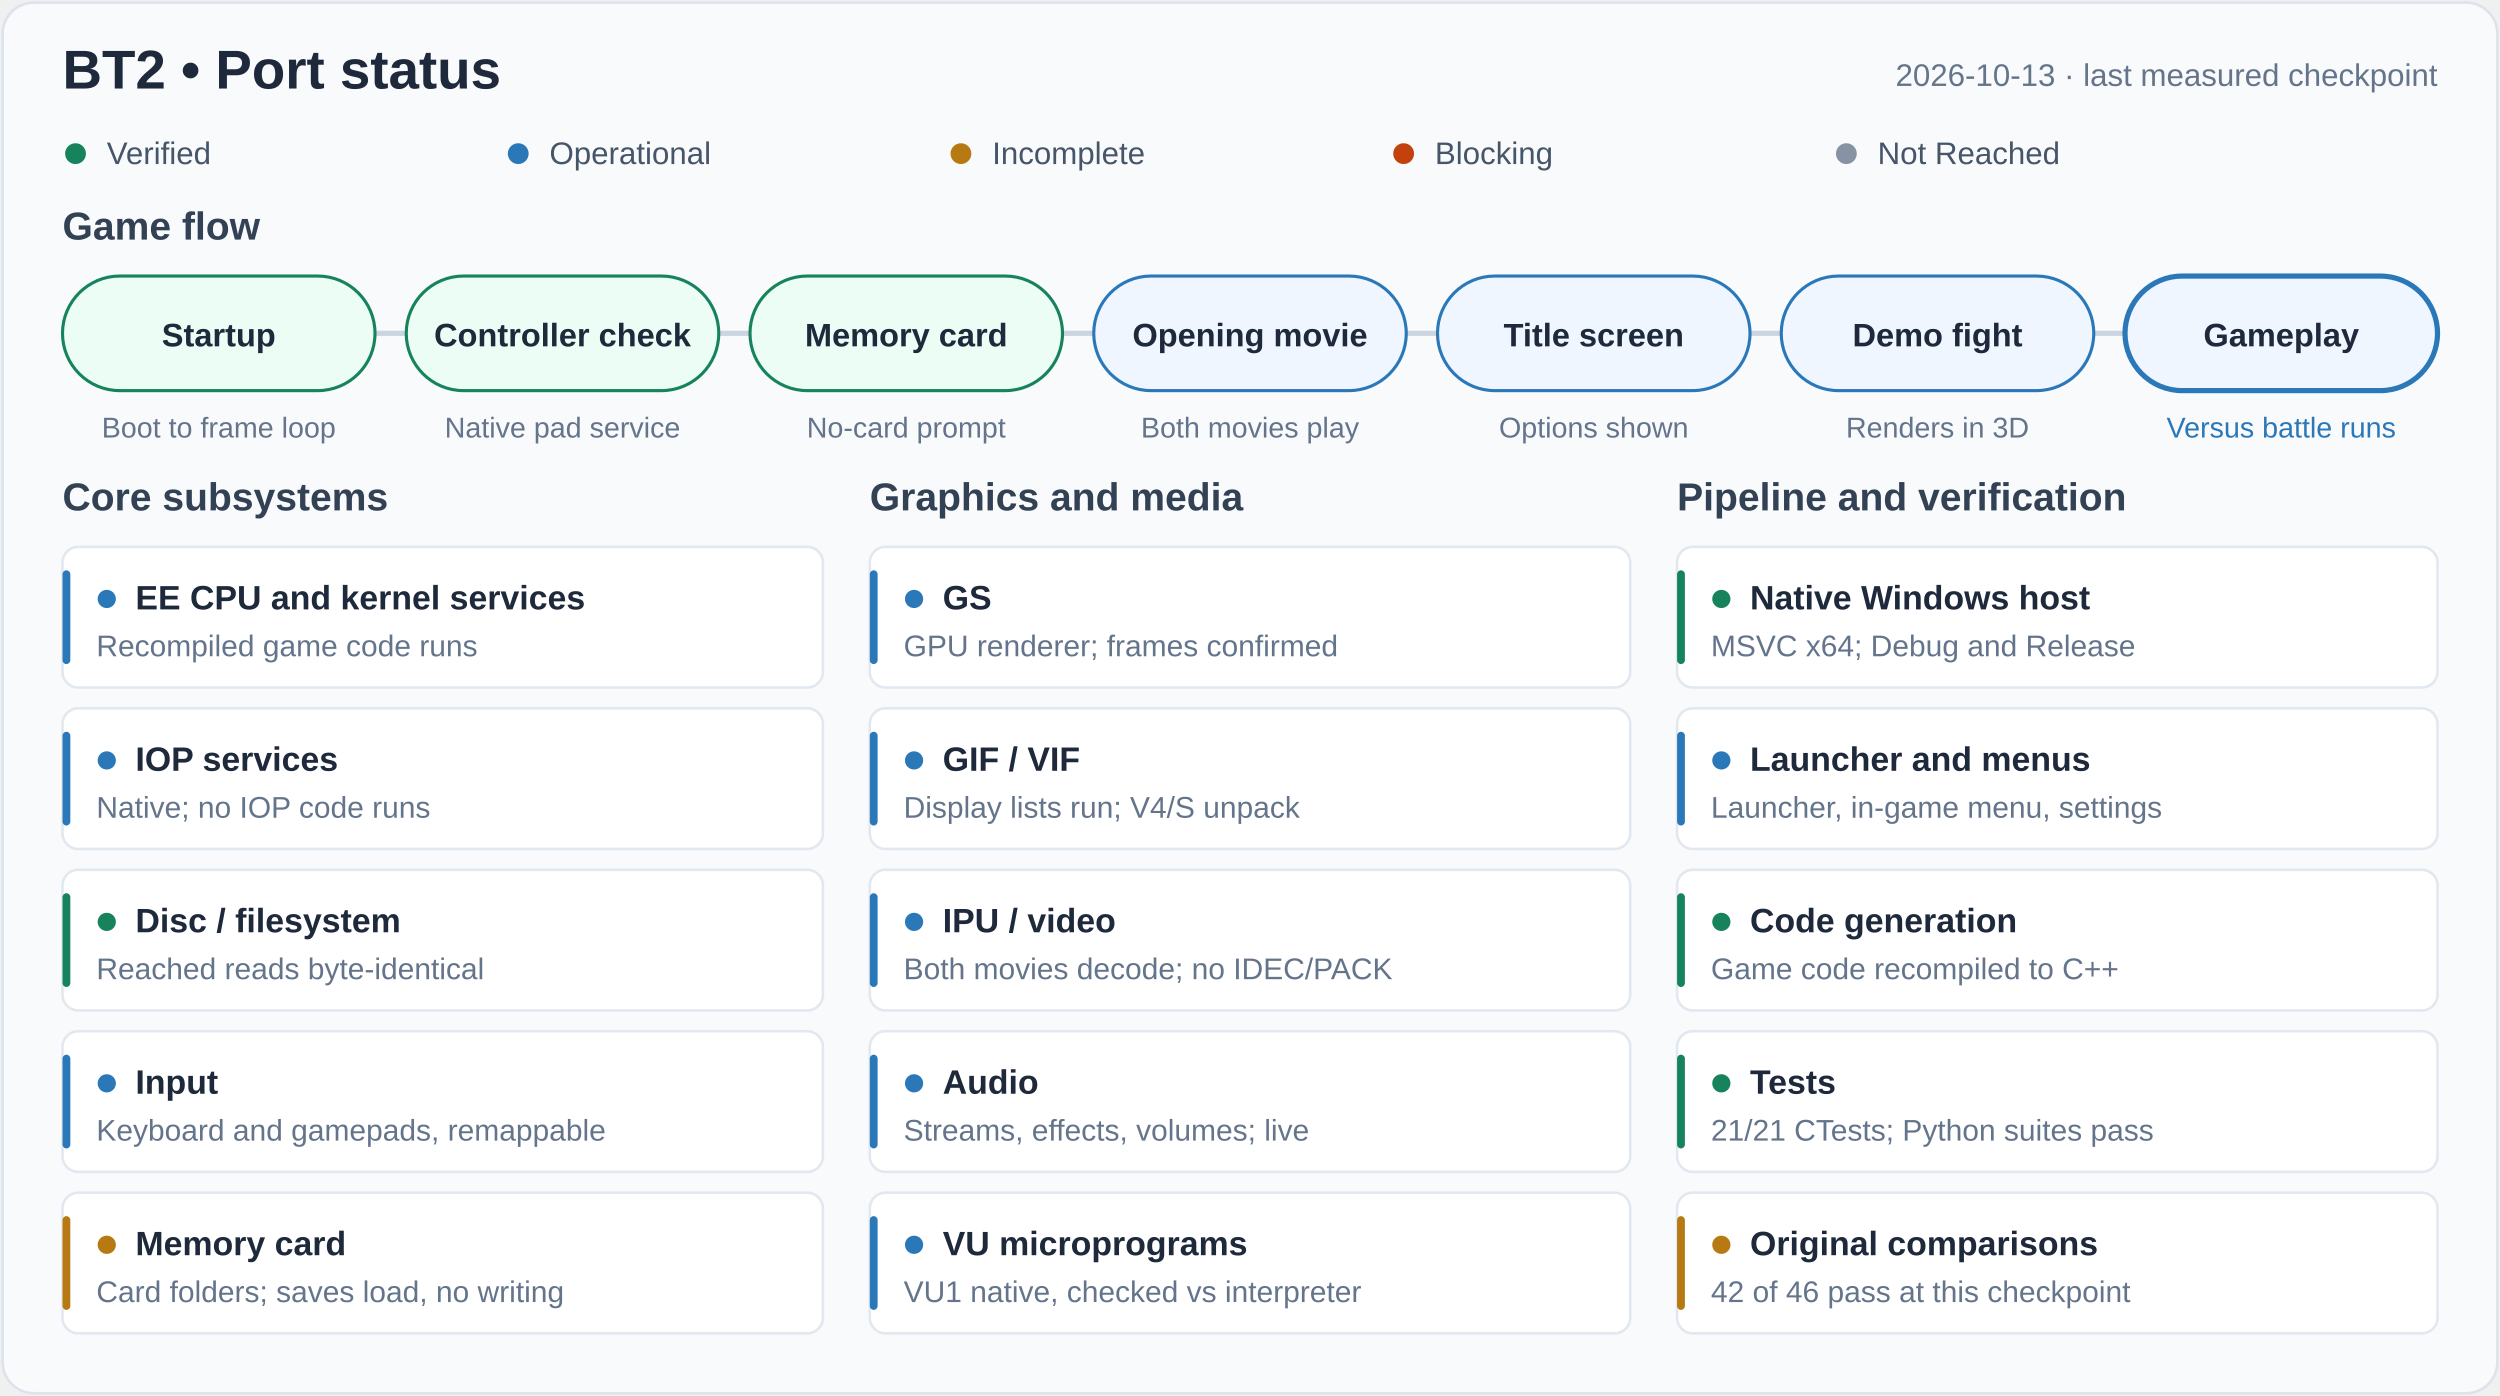
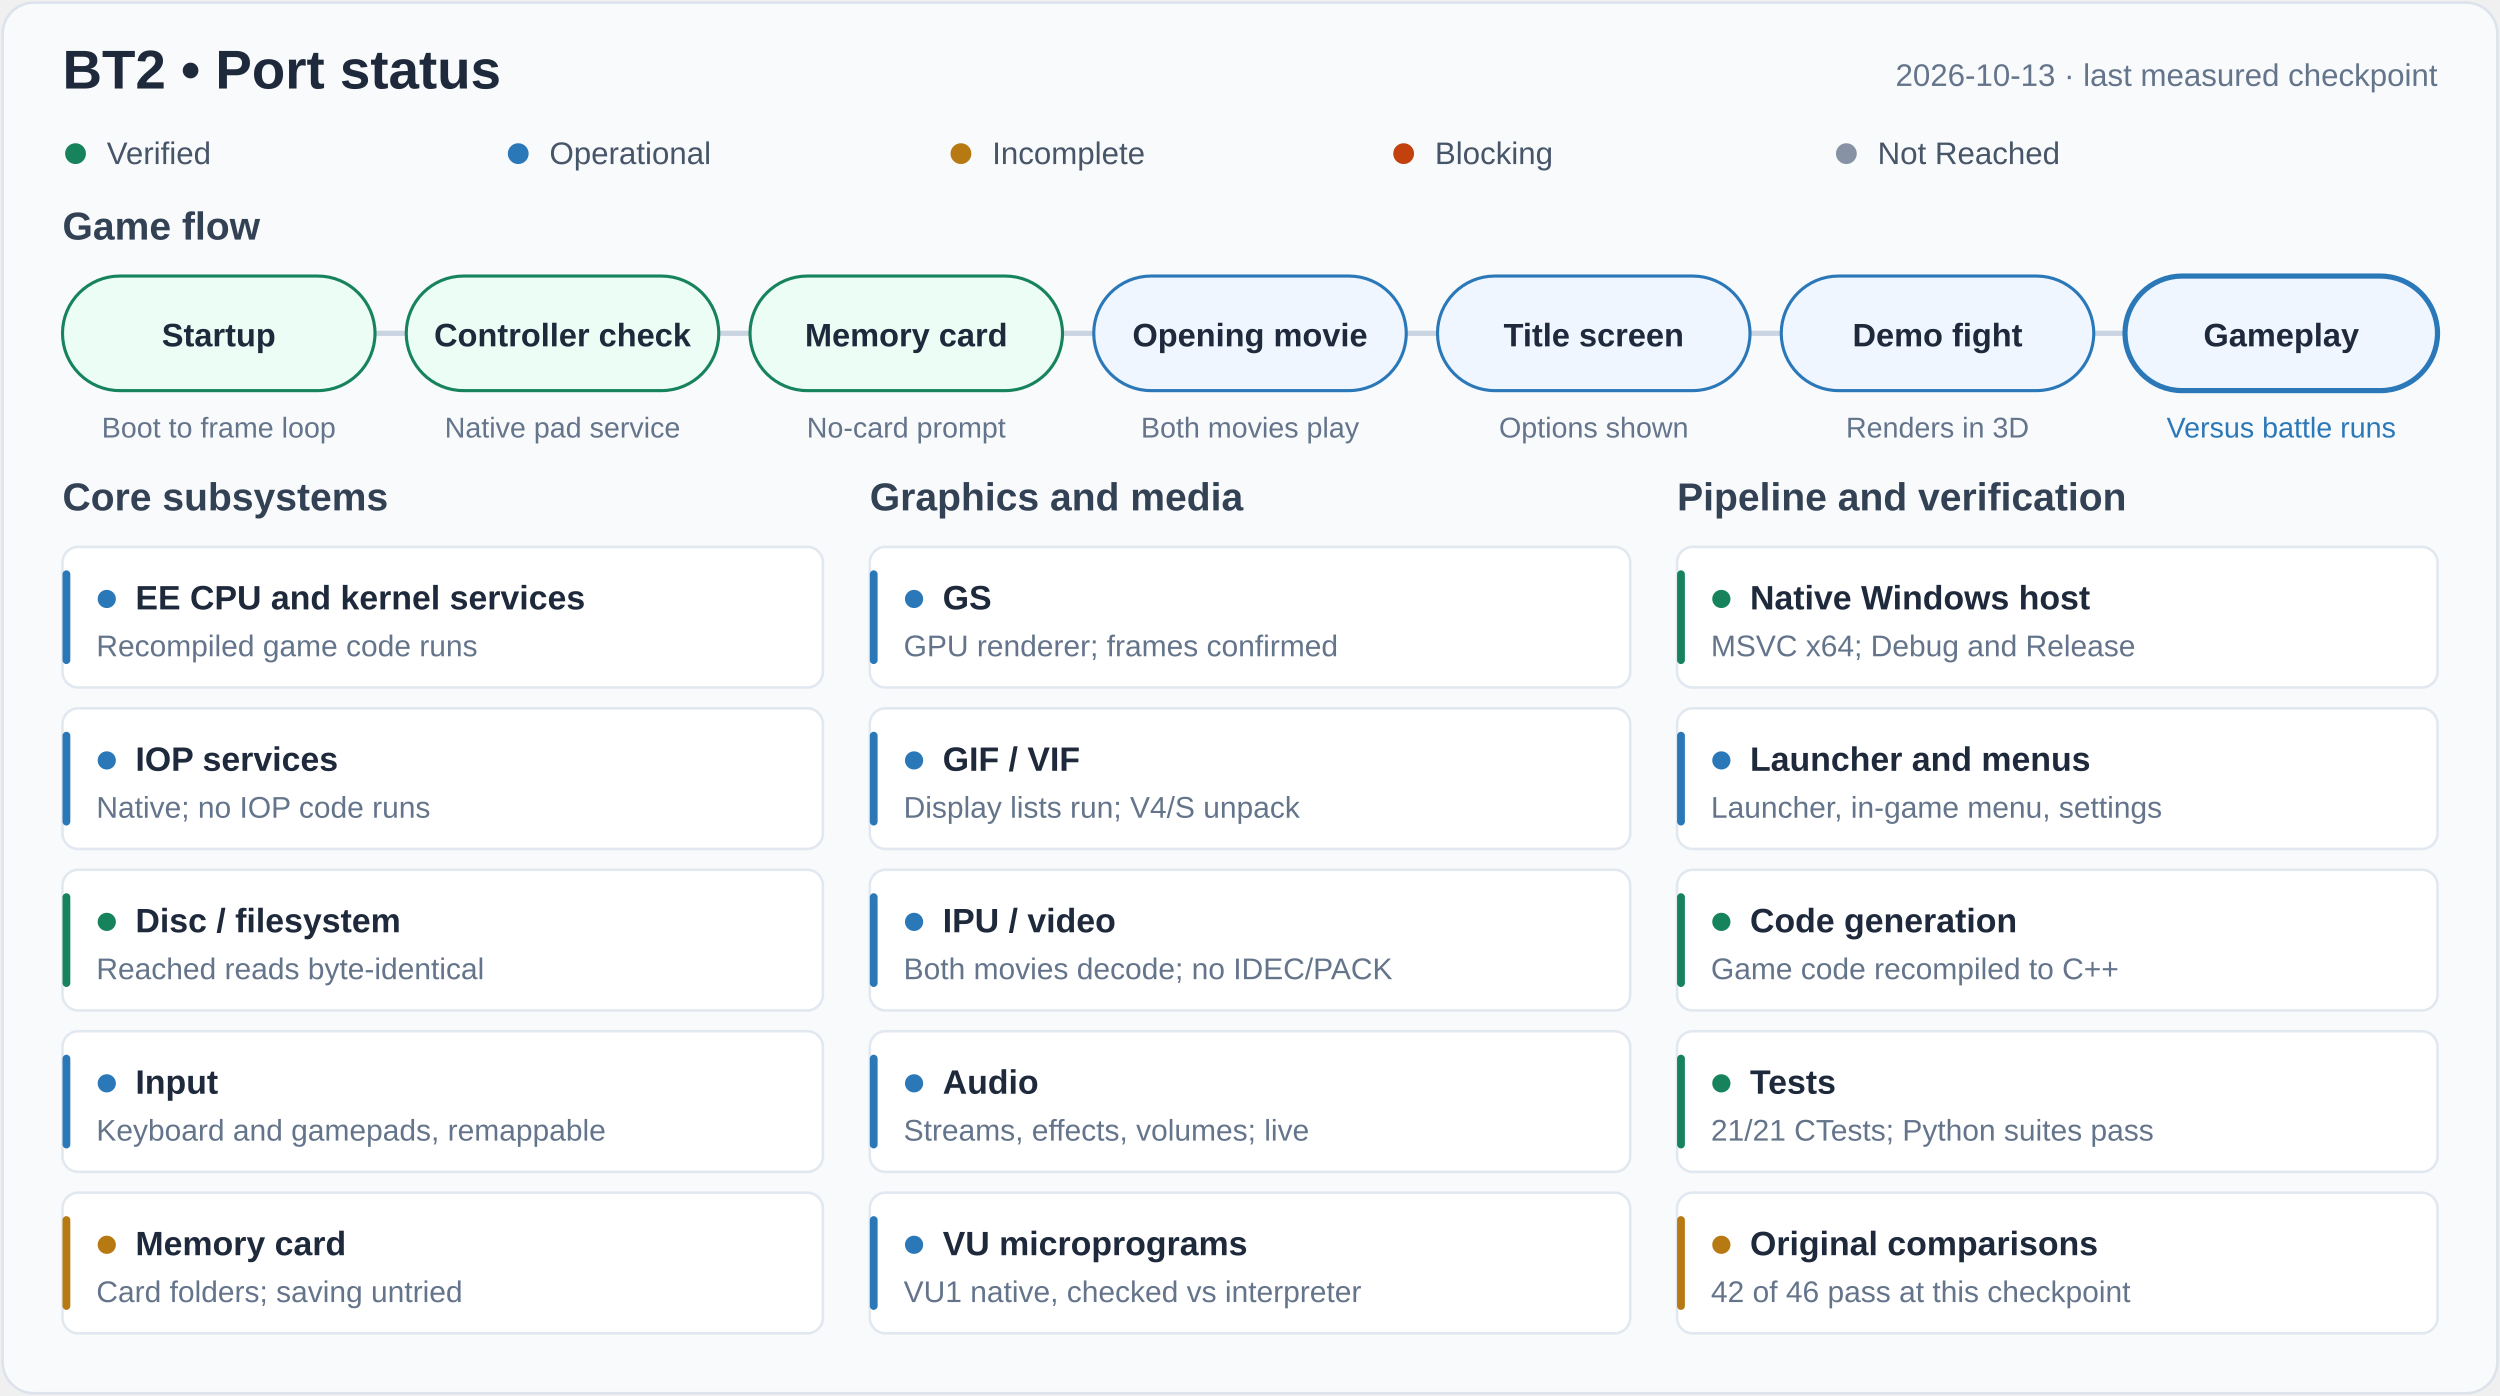
<svg xmlns="http://www.w3.org/2000/svg" width="960" height="536" viewBox="0 0 960 536" role="img" aria-labelledby="title desc">
  <rect x="1" y="1" width="958" height="534" rx="12" fill="#f8fafc" stroke="#dce3eb" />
  <g font-family="Segoe UI,Arial,sans-serif">
    <text x="24" y="34" font-size="21" font-weight="600" fill="#1e293b">BT2 • Port status</text>
    <text x="936" y="33" text-anchor="end" font-size="12" fill="#64748b">2026-10-13 · last measured checkpoint</text>
    <circle cx="29" cy="59" r="4" fill="#16835d" />
    <text x="41" y="63" font-size="12" fill="#475569">Verified</text>
    <circle cx="199" cy="59" r="4" fill="#2b78b8" />
    <text x="211" y="63" font-size="12" fill="#475569">Operational</text>
    <circle cx="369" cy="59" r="4" fill="#b77912" />
    <text x="381" y="63" font-size="12" fill="#475569">Incomplete</text>
    <circle cx="539" cy="59" r="4" fill="#c2410c" />
    <text x="551" y="63" font-size="12" fill="#475569">Blocking</text>
    <circle cx="709" cy="59" r="4" fill="#8793a5" />
    <text x="721" y="63" font-size="12" fill="#475569">Not Reached</text>
    <text x="24" y="92" font-size="15" font-weight="600" fill="#334155">Game flow</text>
    <line x1="84.0" y1="128" x2="876.0" y2="128" stroke="#cbd5e1" stroke-width="2" />
    <g>
      <rect x="24.0" y="106" width="120.0" height="44" rx="22" fill="#ecfdf5" stroke="#16835d" stroke-width="1.2" />
      <text x="84.0" y="133" text-anchor="middle" font-size="12.5" font-weight="600" fill="#1e293b">Startup</text>
      <text x="84.0" y="168" text-anchor="middle" font-size="11" fill="#64748b">Boot to frame loop</text>
    </g>
    <g>
      <rect x="156.0" y="106" width="120.0" height="44" rx="22" fill="#ecfdf5" stroke="#16835d" stroke-width="1.2" />
      <text x="216.0" y="133" text-anchor="middle" font-size="12.5" font-weight="600" fill="#1e293b">Controller check</text>
      <text x="216.0" y="168" text-anchor="middle" font-size="11" fill="#64748b">Native pad service</text>
    </g>
    <g>
      <rect x="288.0" y="106" width="120.0" height="44" rx="22" fill="#ecfdf5" stroke="#16835d" stroke-width="1.2" />
      <text x="348.0" y="133" text-anchor="middle" font-size="12.5" font-weight="600" fill="#1e293b">Memory card</text>
      <text x="348.0" y="168" text-anchor="middle" font-size="11" fill="#64748b">No-card prompt</text>
    </g>
    <g>
      <rect x="420.0" y="106" width="120.0" height="44" rx="22" fill="#eff6ff" stroke="#2b78b8" stroke-width="1.2" />
      <text x="480.0" y="133" text-anchor="middle" font-size="12.5" font-weight="600" fill="#1e293b">Opening movie</text>
      <text x="480.0" y="168" text-anchor="middle" font-size="11" fill="#64748b">Both movies play</text>
    </g>
    <g>
      <rect x="552.0" y="106" width="120.0" height="44" rx="22" fill="#eff6ff" stroke="#2b78b8" stroke-width="1.2" />
      <text x="612.0" y="133" text-anchor="middle" font-size="12.5" font-weight="600" fill="#1e293b">Title screen</text>
      <text x="612.0" y="168" text-anchor="middle" font-size="11" fill="#64748b">Options shown</text>
    </g>
    <g>
      <rect x="684.0" y="106" width="120.0" height="44" rx="22" fill="#eff6ff" stroke="#2b78b8" stroke-width="1.2" />
      <text x="744.0" y="133" text-anchor="middle" font-size="12.5" font-weight="600" fill="#1e293b">Demo fight</text>
      <text x="744.0" y="168" text-anchor="middle" font-size="11" fill="#64748b">Renders in 3D</text>
    </g>
    <g>
      <rect x="816.0" y="106" width="120.0" height="44" rx="22" fill="#eff6ff" stroke="#2b78b8" stroke-width="2" />
      <text x="876.0" y="133" text-anchor="middle" font-size="12.5" font-weight="600" fill="#1e293b">Gameplay</text>
      <text x="876.0" y="168" text-anchor="middle" font-size="11" fill="#2b78b8">Versus battle runs</text>
    </g>
    <text x="24" y="196" font-size="15" font-weight="600" fill="#334155">Core subsystems</text>
    <g>
      <rect x="24" y="210" width="292" height="54" rx="6" fill="#fff" stroke="#e2e8f0" />
      <rect x="24" y="219" width="3" height="36" rx="1.5" fill="#2b78b8" />
      <circle cx="41" cy="230" r="3.5" fill="#2b78b8" />
      <text x="52" y="234" font-size="13" font-weight="600" fill="#1e293b">EE CPU and kernel services</text>
      <text x="37" y="252" font-size="11.5" fill="#64748b">Recompiled game code runs</text>
    </g>
    <g>
      <rect x="24" y="272" width="292" height="54" rx="6" fill="#fff" stroke="#e2e8f0" />
      <rect x="24" y="281" width="3" height="36" rx="1.5" fill="#2b78b8" />
      <circle cx="41" cy="292" r="3.5" fill="#2b78b8" />
      <text x="52" y="296" font-size="13" font-weight="600" fill="#1e293b">IOP services</text>
      <text x="37" y="314" font-size="11.5" fill="#64748b">Native; no IOP code runs</text>
    </g>
    <g>
      <rect x="24" y="334" width="292" height="54" rx="6" fill="#fff" stroke="#e2e8f0" />
      <rect x="24" y="343" width="3" height="36" rx="1.5" fill="#16835d" />
      <circle cx="41" cy="354" r="3.5" fill="#16835d" />
      <text x="52" y="358" font-size="13" font-weight="600" fill="#1e293b">Disc / filesystem</text>
      <text x="37" y="376" font-size="11.5" fill="#64748b">Reached reads byte-identical</text>
    </g>
    <g>
      <rect x="24" y="396" width="292" height="54" rx="6" fill="#fff" stroke="#e2e8f0" />
      <rect x="24" y="405" width="3" height="36" rx="1.5" fill="#2b78b8" />
      <circle cx="41" cy="416" r="3.5" fill="#2b78b8" />
      <text x="52" y="420" font-size="13" font-weight="600" fill="#1e293b">Input</text>
      <text x="37" y="438" font-size="11.5" fill="#64748b">Keyboard and gamepads, remappable</text>
    </g>
    <g>
      <rect x="24" y="458" width="292" height="54" rx="6" fill="#fff" stroke="#e2e8f0" />
      <rect x="24" y="467" width="3" height="36" rx="1.5" fill="#b77912" />
      <circle cx="41" cy="478" r="3.5" fill="#b77912" />
      <text x="52" y="482" font-size="13" font-weight="600" fill="#1e293b">Memory card</text>
-       <text x="37" y="500" font-size="11.5" fill="#64748b">Card folders; saves load, no writing</text>
+       <text x="37" y="500" font-size="11.5" fill="#64748b">Card folders; saving untried</text>
    </g>
    <text x="334" y="196" font-size="15" font-weight="600" fill="#334155">Graphics and media</text>
    <g>
      <rect x="334" y="210" width="292" height="54" rx="6" fill="#fff" stroke="#e2e8f0" />
      <rect x="334" y="219" width="3" height="36" rx="1.5" fill="#2b78b8" />
      <circle cx="351" cy="230" r="3.5" fill="#2b78b8" />
      <text x="362" y="234" font-size="13" font-weight="600" fill="#1e293b">GS</text>
      <text x="347" y="252" font-size="11.5" fill="#64748b">GPU renderer; frames confirmed</text>
    </g>
    <g>
      <rect x="334" y="272" width="292" height="54" rx="6" fill="#fff" stroke="#e2e8f0" />
      <rect x="334" y="281" width="3" height="36" rx="1.5" fill="#2b78b8" />
      <circle cx="351" cy="292" r="3.5" fill="#2b78b8" />
      <text x="362" y="296" font-size="13" font-weight="600" fill="#1e293b">GIF / VIF</text>
      <text x="347" y="314" font-size="11.5" fill="#64748b">Display lists run; V4/S unpack</text>
    </g>
    <g>
      <rect x="334" y="334" width="292" height="54" rx="6" fill="#fff" stroke="#e2e8f0" />
      <rect x="334" y="343" width="3" height="36" rx="1.5" fill="#2b78b8" />
      <circle cx="351" cy="354" r="3.5" fill="#2b78b8" />
      <text x="362" y="358" font-size="13" font-weight="600" fill="#1e293b">IPU / video</text>
      <text x="347" y="376" font-size="11.5" fill="#64748b">Both movies decode; no IDEC/PACK</text>
    </g>
    <g>
      <rect x="334" y="396" width="292" height="54" rx="6" fill="#fff" stroke="#e2e8f0" />
      <rect x="334" y="405" width="3" height="36" rx="1.5" fill="#2b78b8" />
      <circle cx="351" cy="416" r="3.5" fill="#2b78b8" />
      <text x="362" y="420" font-size="13" font-weight="600" fill="#1e293b">Audio</text>
      <text x="347" y="438" font-size="11.5" fill="#64748b">Streams, effects, volumes; live</text>
    </g>
    <g>
      <rect x="334" y="458" width="292" height="54" rx="6" fill="#fff" stroke="#e2e8f0" />
      <rect x="334" y="467" width="3" height="36" rx="1.5" fill="#2b78b8" />
      <circle cx="351" cy="478" r="3.5" fill="#2b78b8" />
      <text x="362" y="482" font-size="13" font-weight="600" fill="#1e293b">VU microprograms</text>
      <text x="347" y="500" font-size="11.5" fill="#64748b">VU1 native, checked vs interpreter</text>
    </g>
    <text x="644" y="196" font-size="15" font-weight="600" fill="#334155">Pipeline and verification</text>
    <g>
      <rect x="644" y="210" width="292" height="54" rx="6" fill="#fff" stroke="#e2e8f0" />
      <rect x="644" y="219" width="3" height="36" rx="1.5" fill="#16835d" />
      <circle cx="661" cy="230" r="3.5" fill="#16835d" />
      <text x="672" y="234" font-size="13" font-weight="600" fill="#1e293b">Native Windows host</text>
      <text x="657" y="252" font-size="11.5" fill="#64748b">MSVC x64; Debug and Release</text>
    </g>
    <g>
      <rect x="644" y="272" width="292" height="54" rx="6" fill="#fff" stroke="#e2e8f0" />
      <rect x="644" y="281" width="3" height="36" rx="1.5" fill="#2b78b8" />
      <circle cx="661" cy="292" r="3.5" fill="#2b78b8" />
      <text x="672" y="296" font-size="13" font-weight="600" fill="#1e293b">Launcher and menus</text>
      <text x="657" y="314" font-size="11.5" fill="#64748b">Launcher, in-game menu, settings</text>
    </g>
    <g>
      <rect x="644" y="334" width="292" height="54" rx="6" fill="#fff" stroke="#e2e8f0" />
      <rect x="644" y="343" width="3" height="36" rx="1.5" fill="#16835d" />
      <circle cx="661" cy="354" r="3.5" fill="#16835d" />
      <text x="672" y="358" font-size="13" font-weight="600" fill="#1e293b">Code generation</text>
      <text x="657" y="376" font-size="11.5" fill="#64748b">Game code recompiled to C++</text>
    </g>
    <g>
      <rect x="644" y="396" width="292" height="54" rx="6" fill="#fff" stroke="#e2e8f0" />
      <rect x="644" y="405" width="3" height="36" rx="1.5" fill="#16835d" />
      <circle cx="661" cy="416" r="3.5" fill="#16835d" />
      <text x="672" y="420" font-size="13" font-weight="600" fill="#1e293b">Tests</text>
      <text x="657" y="438" font-size="11.5" fill="#64748b">21/21 CTests; Python suites pass</text>
    </g>
    <g>
      <rect x="644" y="458" width="292" height="54" rx="6" fill="#fff" stroke="#e2e8f0" />
      <rect x="644" y="467" width="3" height="36" rx="1.5" fill="#b77912" />
      <circle cx="661" cy="478" r="3.5" fill="#b77912" />
      <text x="672" y="482" font-size="13" font-weight="600" fill="#1e293b">Original comparisons</text>
      <text x="657" y="500" font-size="11.5" fill="#64748b">42 of 46 pass at this checkpoint</text>
    </g>
  </g>
</svg>
